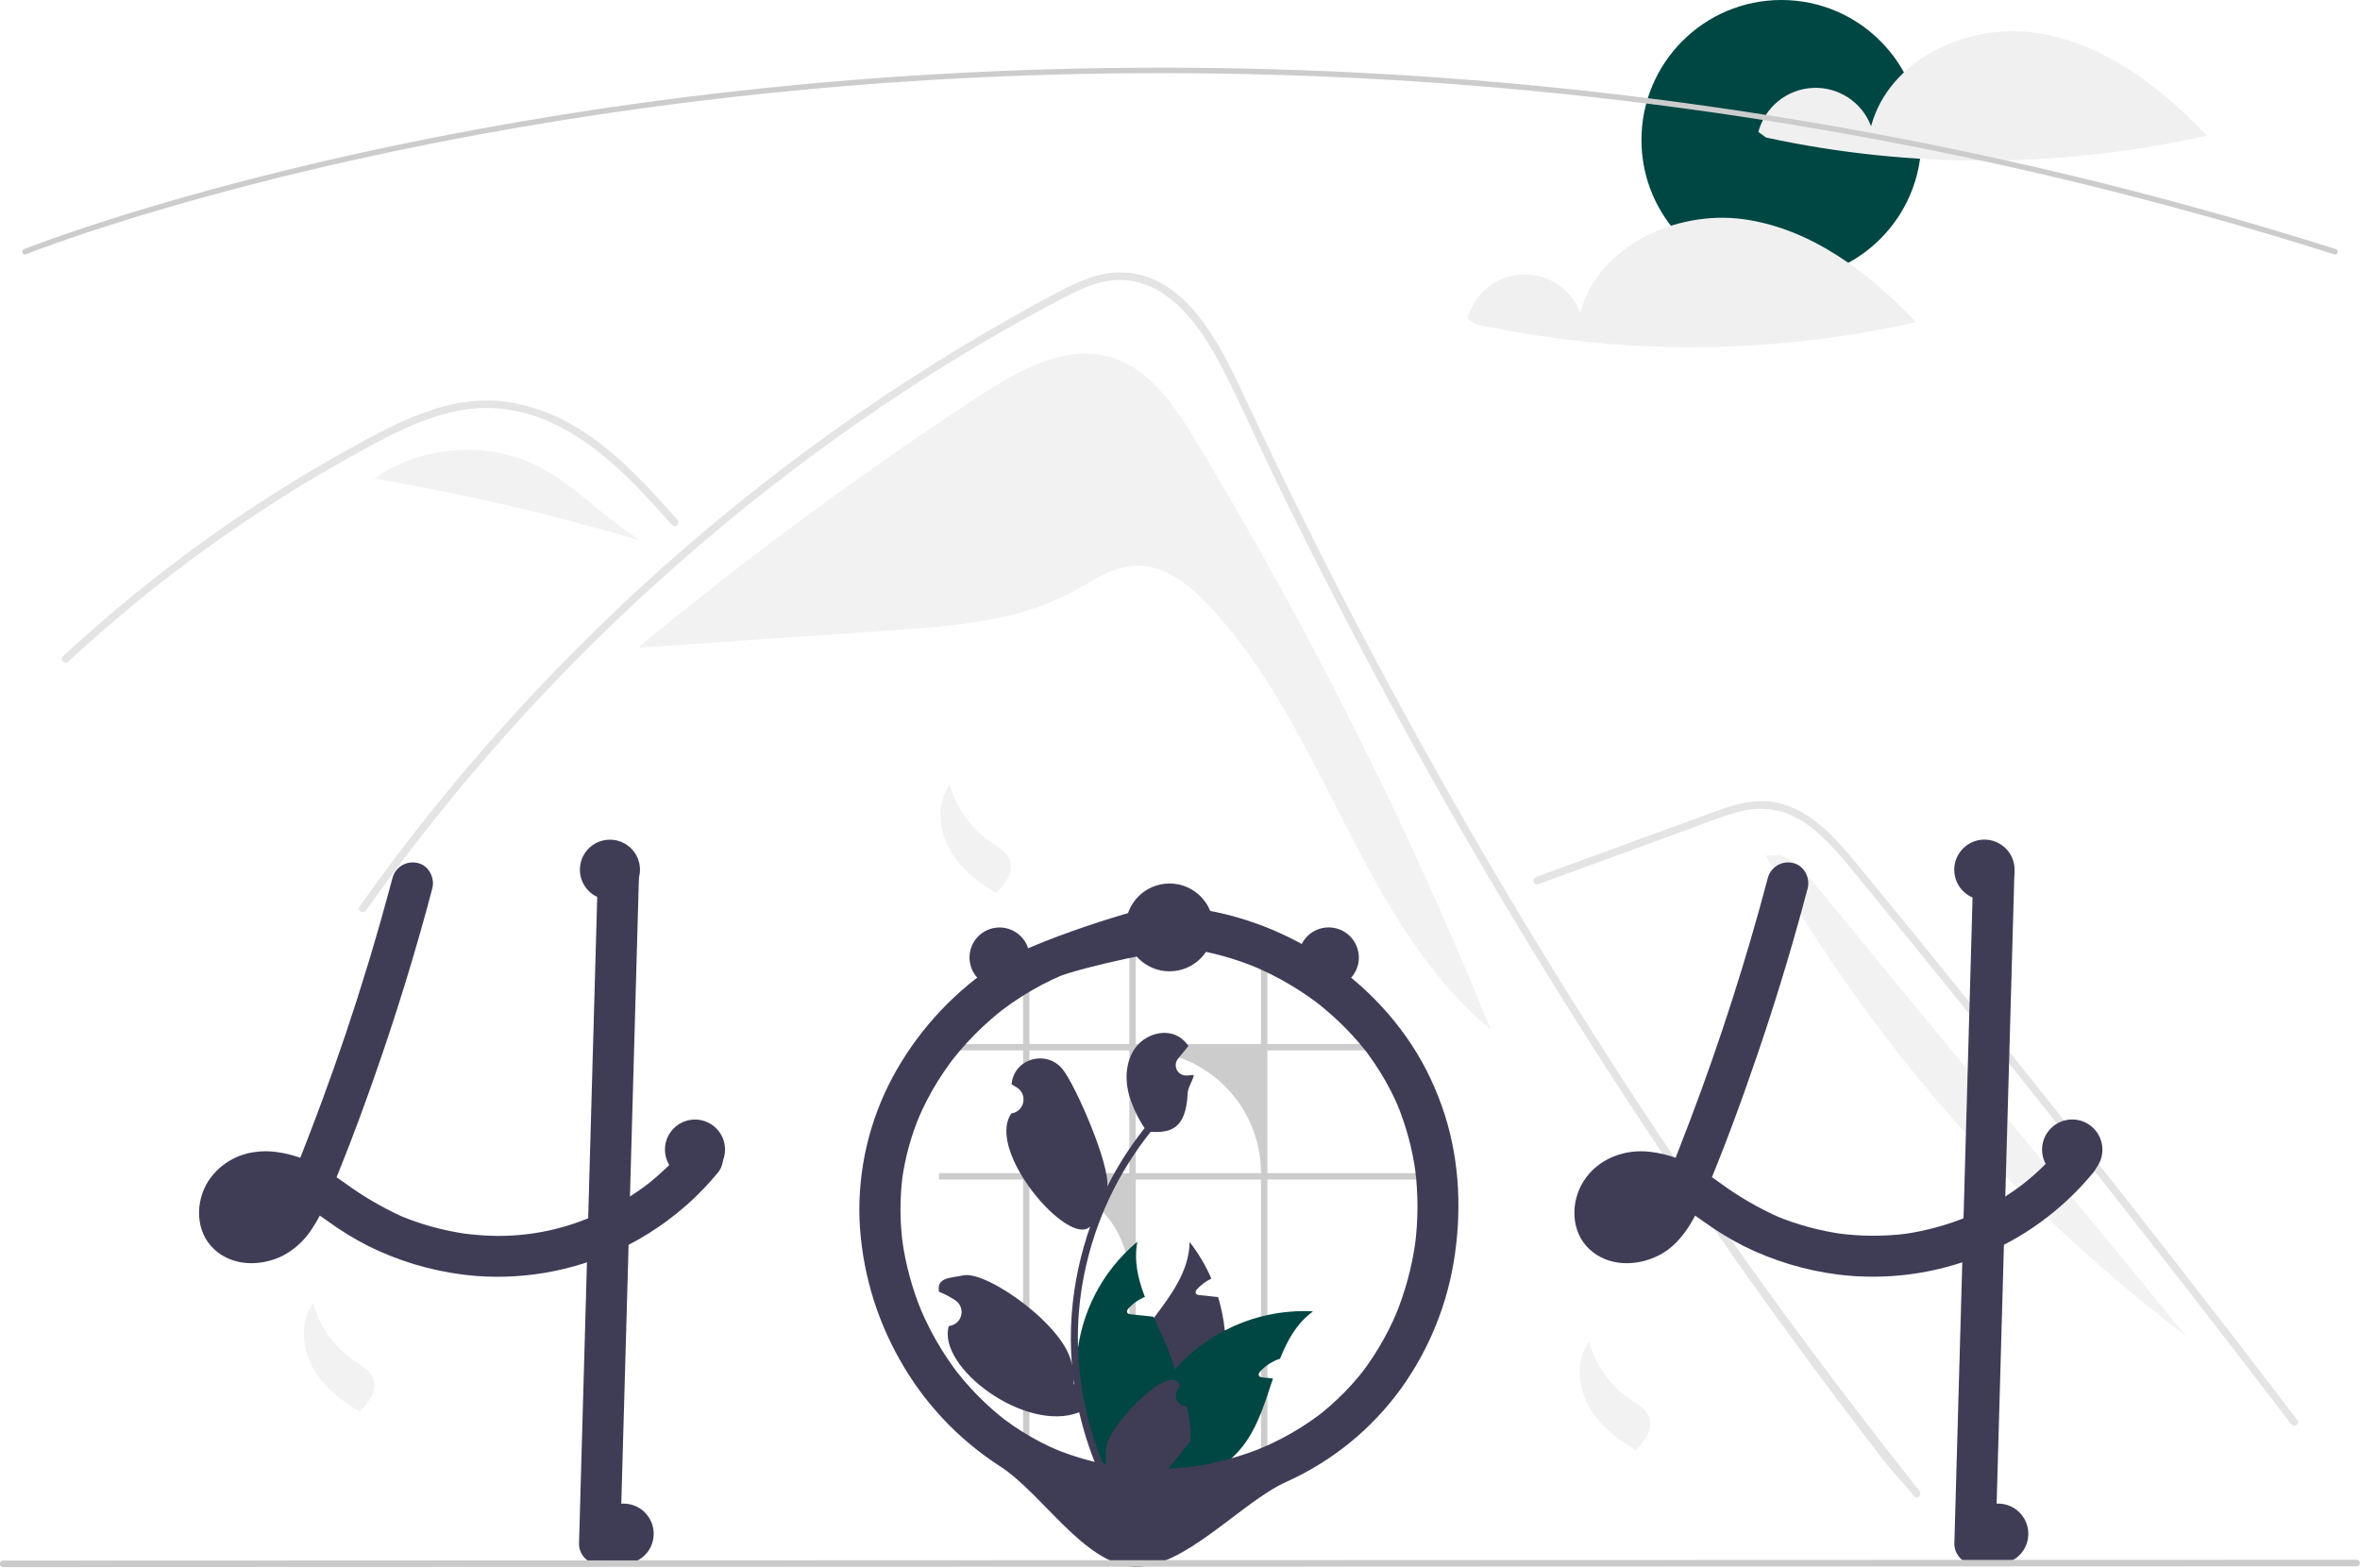
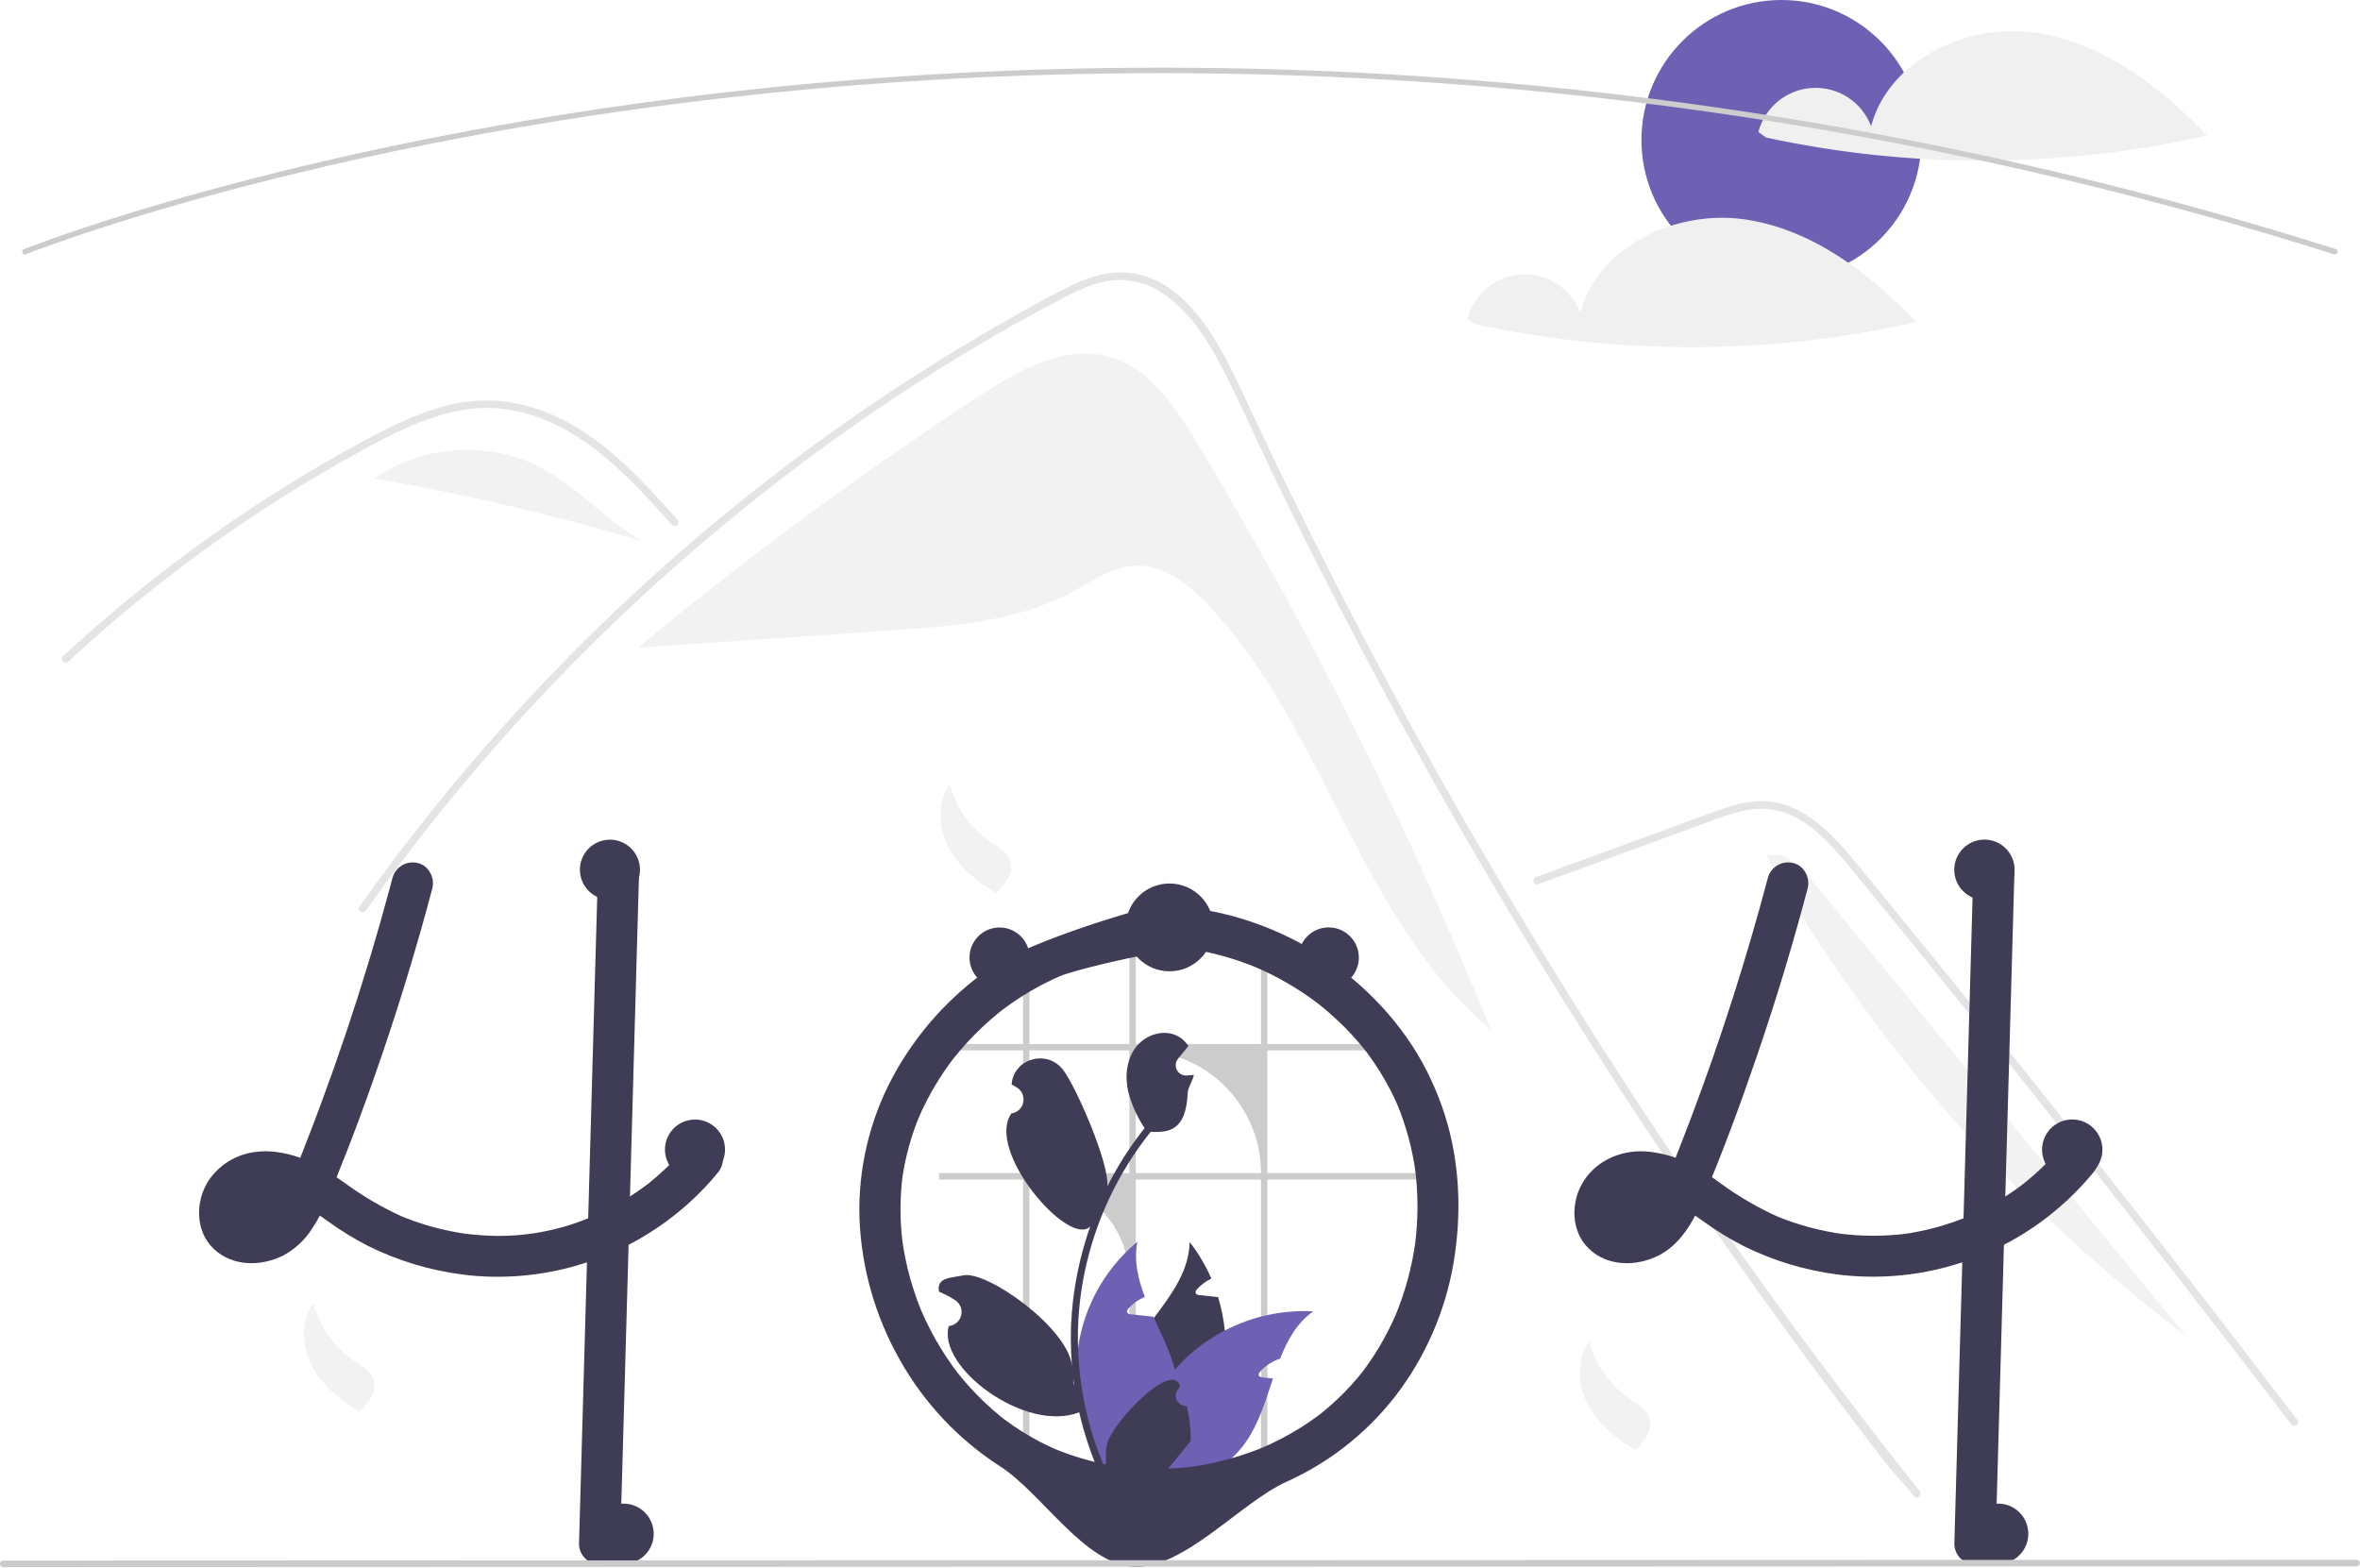
<svg xmlns="http://www.w3.org/2000/svg" data-name="Layer 1" width="860.131" height="571.148" viewBox="0 0 860.131 571.148">
  <path d="M605.67,324.953c-7.669-12.684-16.757-26.228-30.99-30.37-16.482-4.796-33.413,4.732-47.775,14.135a1392.157,1392.157,0,0,0-123.893,91.283l.043.492q46.226-3.188,92.451-6.376c22.265-1.535,45.296-3.283,64.972-13.816,7.467-3.997,14.745-9.336,23.206-9.708,10.512-.462,19.677,6.879,26.88,14.549,42.607,45.371,54.937,114.754,102.738,154.616A1516.995,1516.995,0,0,0,605.67,324.953Z" transform="translate(-169.9343 -164.426)" fill="#f2f2f2" />
  <path d="M867.571,709.781c-4.712-5.95-6.637-7.343-11.285-13.348q-56.764-73.416-106.708-151.792-33.924-53.23-64.483-108.504-14.549-26.278-28.3-52.969-10.67-20.695-20.865-41.638c-1.944-3.988-3.832-7.994-5.711-12.009-4.428-9.442-8.773-18.93-13.439-28.244-5.317-10.616-11.789-21.745-21.553-28.877a29.405,29.405,0,0,0-15.319-5.895c-7.948-.513-15.282,2.769-22.176,6.353-50.439,26.301-97.659,59.276-140.37,96.798A730.778,730.778,0,0,0,303.322,496.247c-1.008,1.439-3.392.064-2.374-1.384q6.009-8.498,12.257-16.813A734.817,734.817,0,0,1,500.805,303.064q18.248-11.826,37.183-22.542c6.362-3.603,12.752-7.16,19.251-10.497,6.371-3.273,13.137-6.215,20.416-6.325,24.77-.385,37.595,27.667,46.405,46.542q4.153,8.911,8.406,17.766,16.075,33.621,33.387,66.628,10.685,20.379,21.837,40.52,34.707,62.718,73.779,122.897c34.506,53.143,68.737,100.089,108.046,149.785C870.596,709.213,868.662,711.175,867.571,709.781Z" transform="translate(-169.9343 -164.426)" fill="#e4e4e4" />
  <path d="M414.916,355.804c-1.439-1.604-2.869-3.209-4.318-4.813-11.422-12.633-23.679-25.118-39.364-32.361a57.11,57.11,0,0,0-23.927-5.546c-8.562.028-16.932,2.273-24.843,5.418-3.74,1.494-7.398,3.19-11.001,4.996-4.116,2.072-8.159,4.281-12.183,6.509q-11.331,6.27-22.368,13.091-21.961,13.572-42.546,29.216-10.671,8.113-20.902,16.758-9.516,8.031-18.646,16.492c-1.302,1.201-3.245-.743-1.944-1.943,1.604-1.494,3.227-2.979,4.85-4.446q6.875-6.215,13.971-12.193,12.939-10.918,26.549-20.993,21.163-15.676,43.783-29.225,11.304-6.765,22.918-12.963c2.338-1.247,4.703-2.466,7.096-3.621a113.116,113.116,0,0,1,16.868-6.866,60.006,60.006,0,0,1,25.476-2.503,66.327,66.327,0,0,1,23.505,8.131c15.401,8.608,27.346,21.919,38.97,34.909C418.033,355.171,416.099,357.124,414.916,355.804Z" transform="translate(-169.9343 -164.426)" fill="#e4e4e4" />
  <path d="M730.477,486.711l36.905-13.498,18.323-6.702c5.968-2.183,11.921-4.667,18.09-6.23a28.539,28.539,0,0,1,16.374.209,37.738,37.738,0,0,1,12.771,7.917,103.64,103.64,0,0,1,10.475,11.186c3.989,4.794,7.92,9.639,11.868,14.467q24.441,29.891,48.563,60.041,24.121,30.15,47.92,60.556,23.857,30.48,47.385,61.216,2.882,3.765,5.76,7.534c1.06,1.388,3.449.02,2.375-1.388Q983.582,650.974,959.549,620.184q-24.092-30.864-48.516-61.466-24.424-30.601-49.179-60.937-6.167-7.558-12.354-15.099c-3.48-4.241-6.92-8.527-10.736-12.474-7.005-7.245-15.758-13.648-26.234-13.822-6.16-.102-12.121,1.852-17.844,3.923-6.17,2.232-12.325,4.506-18.486,6.759l-37.163,13.592-9.291,3.398c-1.649.603-.937,3.262.731,2.652Z" transform="translate(-169.9343 -164.426)" fill="#e4e4e4" />
  <path d="M366.377,334.526c-18.754-9.639-42.771-7.751-60.005,4.291a855.847,855.847,0,0,1,97.371,22.726C390.46,353.759,380.07,341.563,366.377,334.526Z" transform="translate(-169.9343 -164.426)" fill="#f2f2f2" />
  <path d="M306.188,338.784l-3.61,2.935c1.221-1.027,2.491-1.99,3.795-2.901C306.311,338.807,306.249,338.795,306.188,338.784Z" transform="translate(-169.9343 -164.426)" fill="#f2f2f2" />
  <path d="M831.549,486.846c-3.633-4.422-7.56-9.052-12.994-10.848l-5.073.2A575.436,575.436,0,0,0,966.749,651.418Q899.149,569.132,831.549,486.846Z" transform="translate(-169.9343 -164.426)" fill="#f2f2f2" />
  <path d="M516.084,450.367A37.481,37.481,0,0,0,531.015,471.325c2.82,1.92,6.157,3.762,7.122,7.035a8.379,8.379,0,0,1-.874,6.15,24.884,24.884,0,0,1-3.861,5.041l-.137.512c-6.998-4.147-13.656-9.393-17.522-16.551s-4.406-16.539.341-23.145" transform="translate(-169.9343 -164.426)" fill="#f2f2f2" />
  <path d="M749.084,653.367A37.481,37.481,0,0,0,764.015,674.325c2.82,1.92,6.157,3.762,7.122,7.035a8.379,8.379,0,0,1-.874,6.15,24.884,24.884,0,0,1-3.861,5.041l-.137.512c-6.998-4.147-13.656-9.393-17.522-16.551s-4.406-16.539.341-23.145" transform="translate(-169.9343 -164.426)" fill="#f2f2f2" />
  <path d="M284.084,639.367A37.481,37.481,0,0,0,299.015,660.325c2.82,1.92,6.157,3.762,7.122,7.035a8.379,8.379,0,0,1-.874,6.15,24.884,24.884,0,0,1-3.861,5.041l-.137.512c-6.998-4.147-13.656-9.393-17.522-16.551s-4.406-16.539.341-23.145" transform="translate(-169.9343 -164.426)" fill="#f2f2f2" />
-   <circle cx="649.249" cy="51" r="51" fill="#004643" />
+   <circle cx="649.249" cy="51" r="51" fill="#6e60b3" />
  <path d="M911.219,176.296c-24.717-3.341-52.935,10.019-59.341,34.124a21.597,21.597,0,0,0-41.094,2.109l2.83,2.027a372.275,372.275,0,0,0,160.659-.726C957.079,195.76,935.935,179.637,911.219,176.296Z" transform="translate(-169.9343 -164.426)" fill="#f0f0f0" />
  <path d="M805.219,244.296c-24.717-3.341-52.935,10.019-59.341,34.124a21.597,21.597,0,0,0-41.094,2.109l2.83,2.027a372.275,372.275,0,0,0,160.659-.726C851.079,263.76,829.935,247.637,805.219,244.296Z" transform="translate(-169.9343 -164.426)" fill="#f0f0f0" />
  <path d="M1020.946,257.154a.982.982,0,0,1-.302-.047C756.237,173.489,523.199,184.424,374.264,208.321c-20.269,3.251-40.591,7.006-60.404,11.161-5.058,1.06-10.306,2.195-15.597,3.378-6.319,1.407-12.554,2.856-18.532,4.306q-3.873.917-7.595,1.849c-3.758.928-7.572,1.895-11.66,2.957-4.568,1.178-9.209,2.413-13.797,3.672a.442.442,0,0,1-.051.015l0.0.001c-5.183,1.415-10.338,2.871-15.323,4.325-2.698.779-5.304,1.548-7.799,2.307-.279.077-.526.151-.776.228l-.536.163c-.311.095-.617.188-.924.275l-.02.006 0.0.001-.812.252c-.968.293-1.912.579-2.841.864-24.545,7.566-38.038,12.949-38.171,13.002a1,1,0,1,1-.744-1.856c.134-.053,13.693-5.463,38.328-13.058.932-.286,1.879-.572,2.85-.866l.754-.234c.026-.01.052-.018.078-.025.305-.087.61-.18.919-.273l.537-.163c.268-.081.531-.161.801-.235,2.479-.754,5.093-1.524,7.798-2.307,4.987-1.455,10.147-2.911,15.334-4.328.016-.006.033-.01.049-.015v-.001c4.604-1.263,9.263-2.503,13.845-3.685,4.094-1.063,7.915-2.032,11.68-2.962q3.738-.93,7.609-1.853c5.985-1.451,12.233-2.902,18.563-4.312,5.299-1.184,10.556-2.322,15.622-3.383,19.843-4.162,40.198-7.923,60.497-11.179C523.096,182.415,756.467,171.463,1021.246,255.201a1.0 1,0,0,1-.301,1.953Z" transform="translate(-169.9343 -164.426)" fill="#ccc" />
  <path d="M432.923,584.266a6.729,6.729,0,0,0-1.7-2.67,6.43,6.43,0,0,0-.92-.71c-2.61-1.74-6.51-2.13-8.99,0a5.81,5.81,0,0,0-.69.71q-1.11,1.365-2.28,2.67c-1.28,1.46-2.59,2.87-3.96,4.24-.39.38-.78.77-1.18,1.15-.23.23-.46.45-.69.67-.88.84-1.78,1.65-2.69,2.45-.48.43-.96.85-1.45,1.26-.73.61-1.46,1.22-2.2,1.81-.07.05-.14.1-.21.16-.02.01-.03.03-.05.04-.01,0-.02,0-.03.02a.179.179,0,0,0-.07.05c-.22.15-.37.25-.48.34.04-.02.08-.05.12-.07-.18.14-.37.28-.55.42-1.75,1.29-3.54,2.53-5.37,3.69a99.21,99.21,0,0,1-14.22,7.55c-.33.13-.67.27-1.01.4a85.97,85.97,0,0,1-40.85,6.02q-2.13-.165-4.26-.45c-1.64-.24-3.27-.53-4.89-.86a97.932,97.932,0,0,1-18.02-5.44,118.652,118.652,0,0,1-20.66-12.12c-1-.71-2.01-1.42-3.02-2.11,1.15-2.82,2.28-5.64,3.38-8.48.55-1.37,1.08-2.74,1.6-4.12,4.09-10.63,7.93-21.36,11.61-32.13q5.58-16.365,10.53-32.92.51-1.68.99-3.36,2.595-8.745,4.98-17.53c.15-.57.31-1.13.45-1.7q.69-2.52,1.35-5.04c1-3.79-1.26-8.32-5.24-9.23a7.634,7.634,0,0,0-9.22,5.24c-.43,1.62-.86,3.23-1.3,4.85q-3.165,11.745-6.66,23.41-.51,1.68-1.02,3.36-7.71,25.41-16.93,50.31-1.11,3.015-2.25,6.01c-.37.98-.74,1.96-1.12,2.94-.73,1.93-1.48,3.86-2.23,5.79-.43,1.13-.87,2.26-1.31,3.38-.29.71-.57,1.42-.85,2.12a41.809,41.809,0,0,0-8.81-2.12l-.48-.06a27.397,27.397,0,0,0-7.01.06,23.914,23.914,0,0,0-17.24,10.66c-4.77,7.51-4.71,18.25,1.98,24.63,6.89,6.57,17.32,6.52,25.43,2.41a28.351,28.351,0,0,0,10.52-9.86,50.569,50.569,0,0,0,2.74-4.65c.21.14.42.28.63.43.8.56,1.6,1.13,2.39,1.69a111.738,111.738,0,0,0,14.51,8.91,108.359,108.359,0,0,0,34.62,10.47c.27.03.53.07.8.1,1.33.17,2.67.3,4.01.41a103.782,103.782,0,0,0,55.58-11.36q2.175-1.125,4.31-2.36,3.315-1.92,6.48-4.08c1.15-.78,2.27-1.57,3.38-2.4a101.042,101.042,0,0,0,13.51-11.95q2.355-2.475,4.51-5.11a8.061,8.061,0,0,0,2.2-5.3A7.564,7.564,0,0,0,432.923,584.266Zm-165.59,23.82c.21-.15.42-.31.62-.47C267.893,607.766,267.603,607.936,267.333,608.086Zm3.21-3.23c-.23.26-.44.52-.67.78a23.366,23.366,0,0,1-2.25,2.2c-.11.1-.23.2-.35.29a.01.01,0,0,0-.01.01,3.804,3.804,0,0,0-.42.22q-.645.39-1.32.72a17.005,17.005,0,0,1-2.71.75,16.799,16.799,0,0,1-2.13.02h-.02a14.823,14.823,0,0,1-1.45-.4c-.24-.12-.47-.26-.7-.4-.09-.08-.17-.16-.22-.21a2.44,2.44,0,0,1-.27-.29.01.01,0,0,0-.01-.01c-.11-.2-.23-.4-.34-.6a.031.031,0,0,1-.01-.02c-.08-.25-.15-.51-.21-.77a12.511,12.511,0,0,1,.01-1.37,13.467,13.467,0,0,1,.54-1.88,11.068,11.068,0,0,1,.69-1.26c.02-.04.12-.2.23-.38.01-.01.01-.01.01-.02.15-.17.3-.35.46-.51.27-.3.56-.56.85-.83a18.022,18.022,0,0,1,1.75-1.01,19.481,19.481,0,0,1,2.93-.79,24.989,24.989,0,0,1,4.41.04,30.301,30.301,0,0,1,4.1,1.01,36.945,36.945,0,0,1-2.77,4.54C270.623,604.746,270.583,604.806,270.543,604.856Zm-11.12-3.29a2.18,2.18,0,0,1-.31.39A1.409,1.409,0,0,1,259.423,601.566Z" transform="translate(-169.9343 -164.426)" fill="#3f3d56" />
  <path d="M402.863,482.136q-.135,4.71-.27,9.42-.285,10.455-.59,20.92-.315,11.775-.66,23.54-.165,6.075-.34,12.15-.465,16.365-.92,32.72c-.03,1.13-.07,2.25-.1,3.38q-.225,8.115-.45,16.23-.255,8.805-.5,17.61-.18,6.6-.37,13.21-1.35,47.895-2.7,95.79a7.648,7.648,0,0,1-7.5,7.5,7.561,7.561,0,0,1-7.5-7.5q.75-26.94,1.52-53.88.675-24.36,1.37-48.72.225-8.025.45-16.06.345-12.09.68-24.18c.03-1.13.07-2.25.1-3.38.02-.99.05-1.97.08-2.96q.66-23.475,1.32-46.96.27-9.24.52-18.49.3-10.545.6-21.08c.09-3.09.17-6.17.26-9.26a7.648,7.648,0,0,1,7.5-7.5A7.561,7.561,0,0,1,402.863,482.136Z" transform="translate(-169.9343 -164.426)" fill="#3f3d56" />
  <path d="M814.291,484.217a893.238,893.238,0,0,1-28.161,87.941c-3.007,7.946-6.083,15.877-9.371,23.712l.756-1.792a54.583,54.583,0,0,1-5.59,10.612q-.229.321-.467.636,1.166-1.49.443-.589c-.254.301-.505.602-.768.895a23.664,23.664,0,0,1-2.249,2.203q-.301.258-.612.504l.938-.729c-.109.257-.873.597-1.111.743a18.254,18.254,0,0,1-2.405,1.219l1.792-.756a19.086,19.086,0,0,1-4.231,1.161l1.994-.268a17.021,17.021,0,0,1-4.298.046l1.994.268a14.002,14.002,0,0,1-3.405-.917l1.792.756a12.012,12.012,0,0,1-1.679-.896c-.271-.177-1.105-.809-.015.025,1.133.866.146.074-.088-.156-.194-.192-.37-.4-.56-.595-.882-.905.996,1.557.397.499a18.182,18.182,0,0,1-.878-1.637l.756,1.792a11.925,11.925,0,0,1-.728-2.651l.268,1.994a13.651,13.651,0,0,1-.003-3.405l-.268,1.994a15.964,15.964,0,0,1,.995-3.68l-.756,1.792a16.729,16.729,0,0,1,1.178-2.298,6.729,6.729,0,0,1,.729-1.071c.049.016-1.269,1.513-.569.757.183-.198.354-.406.539-.602.296-.314.614-.601.926-.898,1.045-.994-1.462.966-.257.179a19.049,19.049,0,0,1,2.749-1.499l-1.792.756a20.311,20.311,0,0,1,4.995-1.34l-1.994.268a25.628,25.628,0,0,1,6.461.076l-1.994-.268a33.211,33.211,0,0,1,7.892,2.22l-1.792-.756c5.39,2.314,10.163,5.749,14.928,9.118a111.95,111.95,0,0,0,14.506,8.906,108.388,108.388,0,0,0,34.622,10.474,103.933,103.933,0,0,0,92.586-36.752,8.078,8.078,0,0,0,2.197-5.303,7.632,7.632,0,0,0-2.197-5.303c-2.752-2.526-7.949-3.239-10.607,0a95.636,95.636,0,0,1-8.107,8.727q-2.017,1.914-4.142,3.71-1.214,1.026-2.461,2.011c-.393.311-1.619,1.138.263-.197-.431.306-.845.64-1.271.955a99.269,99.269,0,0,1-20.332,11.565l1.792-.756a96.836,96.836,0,0,1-24.171,6.622l1.994-.268a97.643,97.643,0,0,1-25.754-.038l1.994.268a99.8,99.8,0,0,1-24.857-6.77l1.792.756a116.025,116.025,0,0,1-21.736-12.591,86.877,86.877,0,0,0-11.113-6.994,42.824,42.824,0,0,0-14.438-4.389c-9.439-1.111-19.057,2.566-24.246,10.72-4.776,7.505-4.714,18.244,1.974,24.625,6.888,6.572,17.318,6.517,25.436,2.406,7.817-3.959,12.513-12.185,15.815-19.942,7.431-17.455,14.01-35.314,20.14-53.263q9.097-26.637,16.499-53.813.917-3.366,1.807-6.739c1.001-3.789-1.261-8.32-5.238-9.226a7.633,7.633,0,0,0-9.226,5.238Z" transform="translate(-169.9343 -164.426)" fill="#3f3d56" />
  <path d="M889.124,482.136l-2.7,95.793-2.685,95.294-1.518,53.884a7.565,7.565,0,0,0,7.5,7.5,7.649,7.649,0,0,0,7.5-7.5l2.7-95.793,2.685-95.294,1.518-53.884a7.565,7.565,0,0,0-7.5-7.5,7.649,7.649,0,0,0-7.5,7.5Z" transform="translate(-169.9343 -164.426)" fill="#3f3d56" />
  <path d="M629.526,700.361h2.329V594.319h54.329v-2.323H631.855V547.252H673.81q-.923-1.173-1.899-2.317H631.855V515.382c-.77-.328-1.547-.645-2.329-.944V544.935h-45.652V507.07c-.782.036-1.553.09-2.329.155v37.71h-36.42V516.684c-.782.346-1.553.711-2.317,1.093V544.935h-30.616v2.317h30.616v44.744h-30.616v2.323h30.616V700.361h2.317V594.319a36.413,36.413,0,0,1,36.42,36.42v69.622h2.329V594.319h45.652Zm-84.401-108.365V547.252h36.42v44.744Zm38.749,0V547.252h.914a44.741,44.741,0,0,1,44.738,44.744Z" transform="translate(-169.9343 -164.426)" opacity="0.2" />
  <path d="M615.303,668.566a63.059,63.059,0,0,1-20.05,33.7c-.74.64-1.48,1.26-2.25,1.87q-2.805.255-5.57.52c-1.53.14-3.04.29-4.54.43l-.27.03-.19-1.64-.76-6.64a37.623,37.623,0,0,1-3.3-32.44c2.64-7.12,7.42-13.41,12.12-19.65,6.49-8.62,12.8-17.14,13.03-27.65a60.544,60.544,0,0,1,7.9,13.33,16.432,16.432,0,0,0-5.12,3.77c-.41.45-.82,1.08-.54,1.62.24.46.84.57,1.36.63,1.25.13,2.51.26,3.76.39,1,.11,2,.21,3,.32a63.99,63.99,0,0,1,2.45,12.18A61.189,61.189,0,0,1,615.303,668.566Z" transform="translate(-169.9343 -164.426)" fill="#3f3d56" />
-   <path d="M648.503,642.356c-5.9,4.29-9.35,10.46-12.03,17.26a16.628,16.628,0,0,0-7.17,4.58c-.41.45-.82,1.08-.54,1.62.24.46.84.57,1.36.63,1.25.13,2.51.26,3.76.39-2.68,8.04-5.14,16.36-9.88,23.15a36.989,36.989,0,0,1-12.03,10.91,38.492,38.492,0,0,1-4.02,1.99q-7.62.585-14.95,1.25-2.805.255-5.57.52c-1.53.14-3.04.29-4.54.43q-.015-.825,0-1.65a63.304,63.304,0,0,1,15.25-39.86c.45-.52.91-1.03,1.38-1.54a61.792,61.792,0,0,1,16.81-12.7A62.654,62.654,0,0,1,648.503,642.356Z" transform="translate(-169.9343 -164.426)" fill="#004643" />
-   <path d="M589.163,699.526l-1.15,3.4-.58,1.73c-1.53.14-3.04.29-4.54.43l-.27.03c-1.66.17-3.31.34-4.96.51-.43-.5-.86-1.01-1.28-1.53a62.03,62.03,0,0,1,8.07-87.11c-1.32,6.91.22,13.53,2.75,20.1-.27.11-.53.22-.78.34a16.432,16.432,0,0,0-5.12,3.77c-.41.45-.82,1.08-.54,1.62.24.46.84.57,1.36.63,1.25.13,2.51.26,3.76.39,1,.11,2,.21,3,.32q.705.075,1.41.15c.07.15.13.29.2.44,2.85,6.18,5.92,12.39,7.65,18.83a43.666,43.666,0,0,1,1.02,4.91A37.604,37.604,0,0,1,589.163,699.526Z" transform="translate(-169.9343 -164.426)" fill="#004643" />
+   <path d="M648.503,642.356c-5.9,4.29-9.35,10.46-12.03,17.26a16.628,16.628,0,0,0-7.17,4.58c-.41.45-.82,1.08-.54,1.62.24.46.84.57,1.36.63,1.25.13,2.51.26,3.76.39-2.68,8.04-5.14,16.36-9.88,23.15a36.989,36.989,0,0,1-12.03,10.91,38.492,38.492,0,0,1-4.02,1.99q-7.62.585-14.95,1.25-2.805.255-5.57.52c-1.53.14-3.04.29-4.54.43q-.015-.825,0-1.65a63.304,63.304,0,0,1,15.25-39.86c.45-.52.91-1.03,1.38-1.54a61.792,61.792,0,0,1,16.81-12.7A62.654,62.654,0,0,1,648.503,642.356Z" transform="translate(-169.9343 -164.426)" fill="#6e60b3" />
+   <path d="M589.163,699.526l-1.15,3.4-.58,1.73c-1.53.14-3.04.29-4.54.43l-.27.03c-1.66.17-3.31.34-4.96.51-.43-.5-.86-1.01-1.28-1.53a62.03,62.03,0,0,1,8.07-87.11c-1.32,6.91.22,13.53,2.75,20.1-.27.11-.53.22-.78.34a16.432,16.432,0,0,0-5.12,3.77c-.41.45-.82,1.08-.54,1.62.24.46.84.57,1.36.63,1.25.13,2.51.26,3.76.39,1,.11,2,.21,3,.32q.705.075,1.41.15c.07.15.13.29.2.44,2.85,6.18,5.92,12.39,7.65,18.83a43.666,43.666,0,0,1,1.02,4.91A37.604,37.604,0,0,1,589.163,699.526Z" transform="translate(-169.9343 -164.426)" fill="#6e60b3" />
  <path d="M689.821,554.487c-8.609-16.792-21.946-30.921-37.632-41.304a114.237,114.237,0,0,0-52.563-18.38q-3.69-.335-7.399-.393c-2.921-.044-46.866,12.632-61.587,22.982a114.295,114.295,0,0,0-35.333,39.527,102.5,102.5,0,0,0-12.126,51.633,113.564,113.564,0,0,0,14.703,51.476,110.475,110.475,0,0,0,36.444,38.746C549.667,708.561,565.074,734.51,583.183,735.426c18.246.923,39.054-23.555,55.695-30.987a104.425,104.425,0,0,0,41.726-34.005,110.25,110.25,0,0,0,19.599-48.948c2.574-18.083,1.374-36.733-4.801-54.016a111.86,111.86,0,0,0-5.58-12.983c-1.78-3.505-6.996-4.796-10.261-2.691a7.68,7.68,0,0,0-2.691,10.261q1.568,3.088,2.915,6.278l-.756-1.792a101.151,101.151,0,0,1,6.876,25.538l-.268-1.994a109.229,109.229,0,0,1-.066,28.683l.268-1.994a109.734,109.734,0,0,1-7.555,27.674l.756-1.792a104.212,104.212,0,0,1-6.672,13.098q-1.923,3.186-4.081,6.222c-.632.888-1.283,1.761-1.939,2.631-.856,1.136,1.167-1.483.282-.369-.151.19-.3.38-.452.569q-.681.852-1.382,1.688a93.613,93.613,0,0,1-10.176,10.384q-1.366,1.192-2.778,2.331c-.469.378-.932.773-1.421,1.125.019-.013,1.58-1.199.656-.511-.29.216-.579.436-.87.652q-2.91,2.156-5.974,4.092a103.485,103.485,0,0,1-14.756,7.713l1.792-.756a109.215,109.215,0,0,1-27.597,7.552l1.994-.268a108.154,108.154,0,0,1-28.589.051l1.994.268a99.835,99.835,0,0,1-25.095-6.784l1.792.756a93.643,93.643,0,0,1-13.416-6.991q-3.174-2-6.184-4.247c-.286-.214-.57-.43-.855-.645-.915-.691.658.51.67.518a19.169,19.169,0,0,1-1.535-1.225q-1.454-1.184-2.861-2.422a101.989,101.989,0,0,1-10.493-10.709q-1.213-1.434-2.374-2.911c-.335-.426-.947-1.29.404.529-.178-.239-.362-.474-.542-.712q-.647-.858-1.276-1.728-2.203-3.048-4.188-6.246a109.29,109.29,0,0,1-7.805-15.108l.756,1.792a106.588,106.588,0,0,1-7.34-26.837l.268,1.994a97.866,97.866,0,0,1-.048-25.636l-.268,1.994A94.673,94.673,0,0,1,505.276,570.55l-.756,1.792a101.557,101.557,0,0,1,7.195-13.856q2.066-3.323,4.378-6.485.525-.718,1.062-1.428c.324-.428,1.215-1.493-.305.388.149-.184.293-.374.439-.56q1.269-1.608,2.6-3.165A107.402,107.402,0,0,1,530.772,536.215q1.474-1.292,2.995-2.529.691-.562,1.391-1.113c.187-.147.376-.291.562-.439-1.997,1.59-.555.433-.102.093q3.134-2.348,6.435-4.461a103.644,103.644,0,0,1,15.387-8.108l-1.792.756c7.76-3.258,42.141-10.949,48.394-10.11l-1.994-.268A106.225,106.225,0,0,1,628.768,517.419l-1.792-.756a110.313,110.313,0,0,1,12.6,6.329q3.043,1.784,5.967,3.763,1.384.937,2.738,1.915.677.489,1.346.989c.248.185.494.373.741.558,1.039.779-1.431-1.128-.342-.267a110.843,110.843,0,0,1,10.368,9.253q2.401,2.445,4.637,5.045,1.147,1.334,2.246,2.708c.364.455,1.605,2.101.084.085.372.493.747.982,1.114,1.479a97.977,97.977,0,0,1,8.392,13.538c1.793,3.498,6.987,4.802,10.261,2.691A7.677,7.677,0,0,0,689.821,554.487Z" transform="translate(-169.9343 -164.426)" fill="#3f3d56" />
  <path d="M602.431,676.882a3.78,3.78,0,0,1-2.739-6.551c.095-.379.164-.651.259-1.03q-.051-.124-.103-.247c-3.48-8.298-25.685,14.833-26.645,22.632a30.029,30.029,0,0,0,.527,10.328A120.392,120.392,0,0,1,562.778,652.01a116.202,116.202,0,0,1,.721-12.963q.597-5.293,1.657-10.511a121.787,121.787,0,0,1,24.151-51.616c6.874.384,12.898-.663,13.48-13.985.103-2.37,1.861-4.422,2.248-6.756-.656.086-1.323.14-1.979.183-.204.011-.42.021-.624.032l-.077.003a3.745,3.745,0,0,1-3.076-6.101q.425-.523.851-1.046c.43-.538.871-1.065,1.302-1.603a1.865,1.865,0,0,0,.14-.161c.495-.613.99-1.216,1.485-1.829a10.829,10.829,0,0,0-3.55-3.432c-4.959-2.905-11.801-.893-15.384,3.593-3.593,4.486-4.271,10.779-3.023,16.384a43.398,43.398,0,0,0,6.003,13.383c-.269.344-.549.678-.818,1.022a122.574,122.574,0,0,0-12.794,20.268c1.016-7.939-11.412-36.608-16.218-42.681-5.773-7.294-17.611-4.111-18.628,5.136q-.015.134-.029.268,1.071.604,2.096,1.282a5.127,5.127,0,0,1-2.067,9.33l-.105.016c-9.556,13.644,21.077,49.155,28.745,41.181a125.11,125.11,0,0,0-6.734,31.693,118.664,118.664,0,0,0,.086,19.16l-.032-.226C558.902,648.154,529.674,627.514,521.139,629.233c-4.917.99-9.76.765-9.013,5.725q.018.119.036.237a34.442,34.442,0,0,1,3.862,1.861q1.071.604,2.096,1.282a5.127,5.127,0,0,1-2.067,9.33l-.105.016c-.075.011-.14.022-.215.032-4.35,14.966,27.907,39.12,47.518,31.435h.011a125.075,125.075,0,0,0,8.402,24.528H601.679c.108-.334.204-.678.301-1.011a34.102,34.102,0,0,1-8.305-.495c2.227-2.733,4.454-5.487,6.681-8.219a1.861,1.861,0,0,0,.14-.161c1.13-1.398,2.27-2.786,3.399-4.185l.001-.002a49.952,49.952,0,0,0-1.464-12.725Zm-34.371-67.613.016-.021-.016.043Zm-6.648,59.932-.258-.581c.011-.42.011-.839,0-1.269,0-.118-.021-.237-.021-.355.097.742.183,1.485.29,2.227Z" transform="translate(-169.9343 -164.426)" fill="#3f3d56" />
  <circle cx="95.249" cy="439" r="11" fill="#3f3d56" />
  <circle cx="227.249" cy="559" r="11" fill="#3f3d56" />
  <circle cx="728.249" cy="559" r="11" fill="#3f3d56" />
  <circle cx="755.249" cy="419" r="11" fill="#3f3d56" />
  <circle cx="723.249" cy="317" r="11" fill="#3f3d56" />
  <path d="M434.183,583.426a10.949,10.949,0,1,1-.21-2.16A10.992,10.992,0,0,1,434.183,583.426Z" transform="translate(-169.9343 -164.426)" fill="#3f3d56" />
  <circle cx="484.249" cy="349" r="11" fill="#3f3d56" />
  <path d="M545.183,513.426a10.949,10.949,0,1,1-.21-2.16A10.992,10.992,0,0,1,545.183,513.426Z" transform="translate(-169.9343 -164.426)" fill="#3f3d56" />
  <path d="M403.183,481.426a10.949,10.949,0,1,1-.21-2.16A10.992,10.992,0,0,1,403.183,481.426Z" transform="translate(-169.9343 -164.426)" fill="#3f3d56" />
  <circle cx="599.249" cy="443" r="11" fill="#3f3d56" />
  <circle cx="426.249" cy="338" r="16" fill="#3f3d56" />
  <path d="M1028.875,735.267l-857.75.307a1.191,1.191,0,1,1,0-2.381l857.75-.307a1.191,1.191,0,0,1,0,2.381Z" transform="translate(-169.9343 -164.426)" fill="#cacaca" />
</svg>
